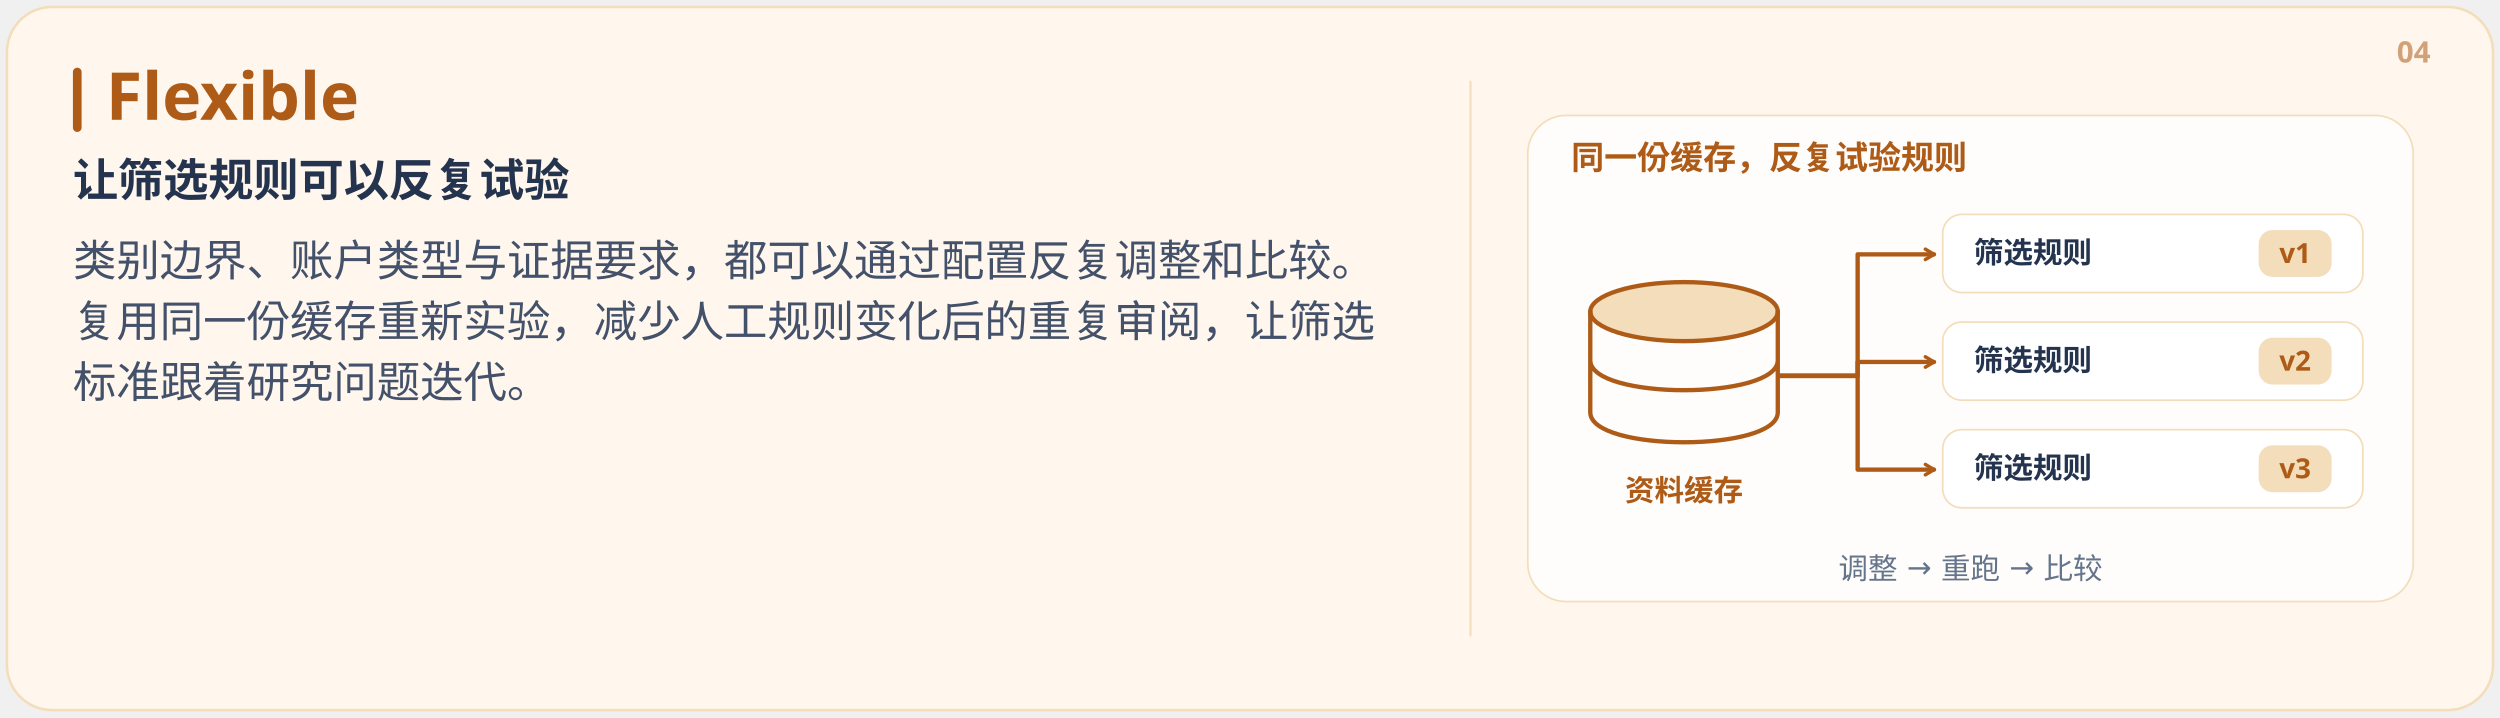
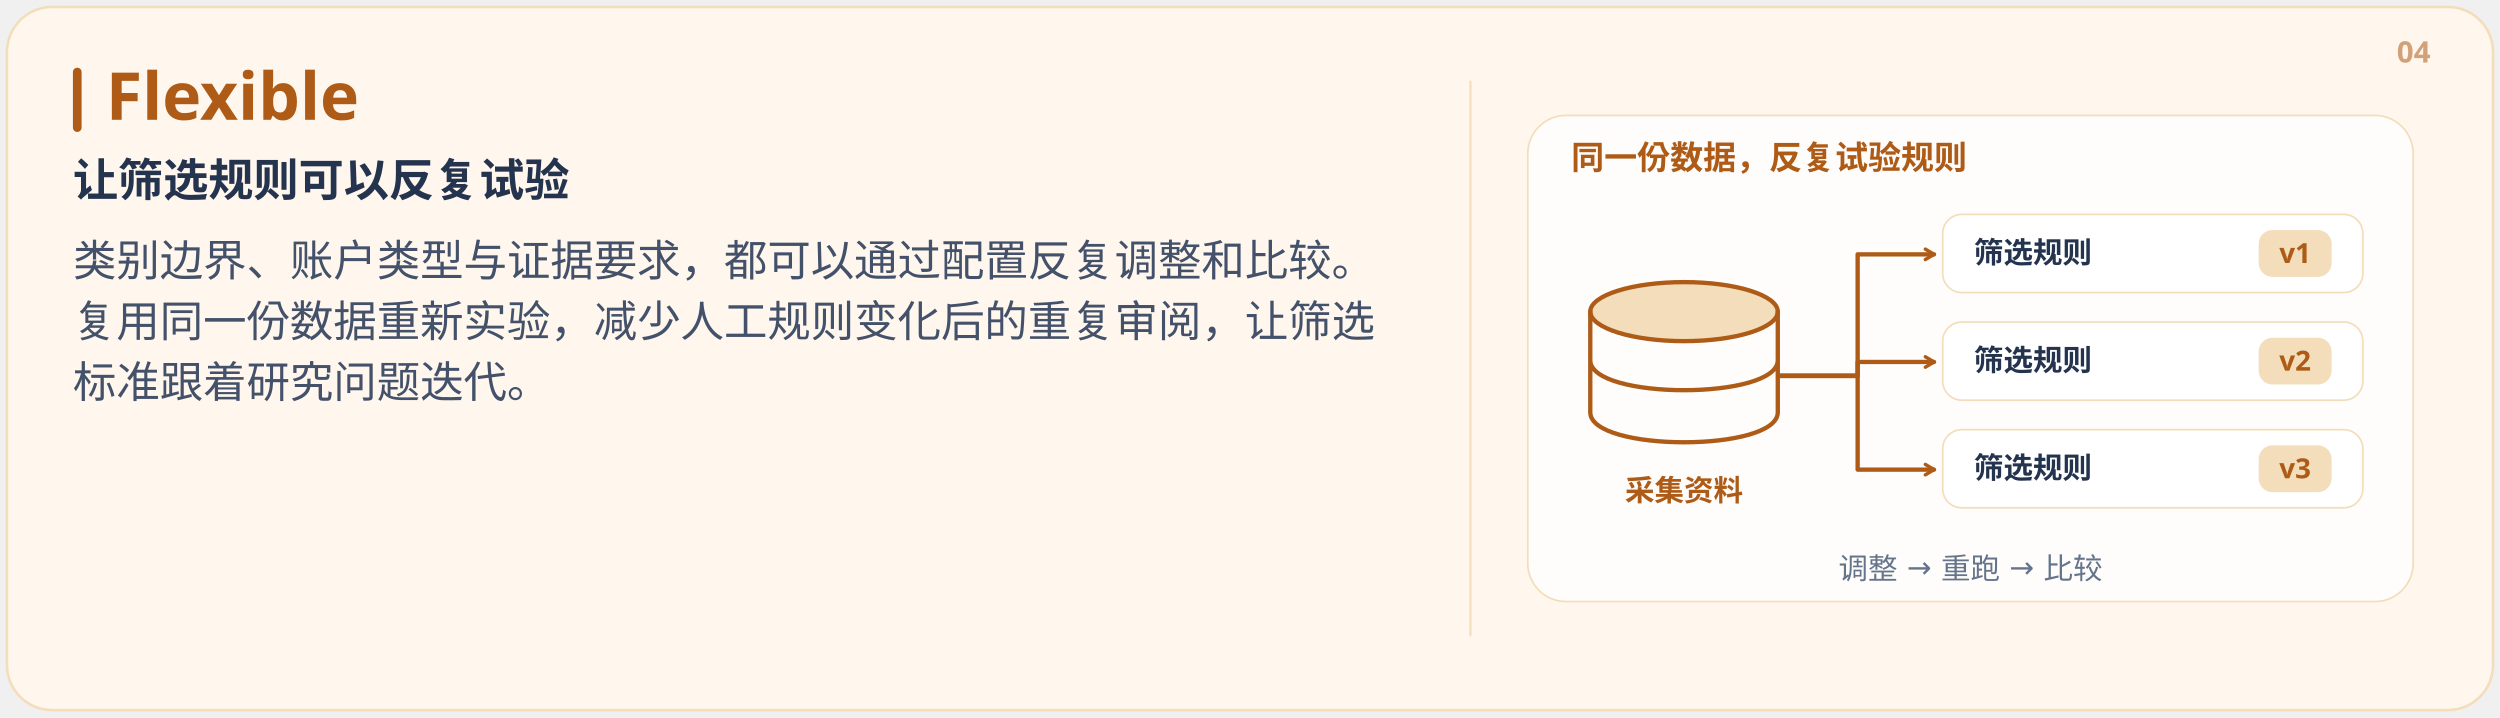
<svg xmlns="http://www.w3.org/2000/svg" width="1440" height="413" viewBox="0 0 1440 413" role="img" aria-labelledby="title description">
  <defs>
    <marker id="arrow" markerWidth="8" markerHeight="8" refX="6" refY="4" orient="auto-start-reverse" markerUnits="userSpaceOnUse">
      <path d="M1 1L6 4L1 7" fill="none" stroke="context-stroke" stroke-width="2" stroke-linecap="round" stroke-linejoin="round" />
    </marker>
  </defs>
  <g font-family="Segoe UI, Microsoft YaHei, sans-serif">
    <g class="contribution" data-kind="Flexible" transform="translate(4,4)">
      <rect x="0" y="0" width="1432" height="405" rx="26" fill="#fff7ed" stroke="#f3ddbb" stroke-width="1.5" />
      <g class="copy">
        <rect x="38" y="35" width="5" height="37" rx="2.5" fill="#ad5b16" stroke="none" />
        <text x="57" y="65" font-size="38" fill="#ad5b16" font-weight="700">Flexible</text>
        <text x="38" y="109" font-size="26" fill="#24344e" font-weight="600">让筛选规则可以反复试验</text>
        <text x="38" y="155" font-size="25" fill="#43516a">类别边界、账户类型与证据要求，都可以通过配置反复调整和比较。</text>
-         <text x="38" y="190" font-size="25" fill="#43516a">复用同一份缓存重新实验，减少人工规则变化后的重复审阅，让筛选</text>
+         <text x="38" y="190" font-size="25" fill="#43516a">复用同一份数据重新实验，减少人工规则变化后的重复审阅，让筛选</text>
        <text x="38" y="225" font-size="25" fill="#43516a">标准跟着研究问题迭代。</text>
      </g>
      <text x="1396" y="32" font-size="17" fill="#ad5b16" opacity=".55" font-weight="600" text-anchor="end">04</text>
      <path d="M843 43V362" fill="none" stroke="#f3ddbb" stroke-width="1.2" stroke-linecap="round" stroke-linejoin="round" />
      <g class="artwork" transform="translate(876,62.5)">
        <rect x="0" y="0" width="510" height="280" rx="22" fill="#ffffff" stroke="#f3ddbb" fill-opacity=".76" />
-         <text x="25" y="31" font-size="19" fill="#ad5b16" font-weight="600">同一份缓存，反复试验规则</text>
+         <text x="25" y="31" font-size="19" fill="#ad5b16" font-weight="600">同一份数据，反复试验规则</text>
        <ellipse cx="90" cy="113" rx="54" ry="17" fill="#f3ddbb" stroke="#ad5b16" stroke-width="2.5" />
        <path d="M36 113V171C36 194 144 194 144 171V113M36 141C36 164 144 164 144 141" fill="none" stroke="#ad5b16" stroke-width="2.5" stroke-linecap="round" stroke-linejoin="round" />
-         <text x="90" y="222" font-size="17" fill="#ad5b16" font-weight="600" text-anchor="middle">资料缓存</text>
+         <text x="90" y="222" font-size="17" fill="#ad5b16" font-weight="600" text-anchor="middle">采集资料</text>
        <path d="M145 150H190V80H234" fill="none" stroke="#ad5b16" stroke-width="2.5" stroke-linecap="round" stroke-linejoin="round" marker-end="url(#arrow)" />
        <rect x="239" y="57" width="242" height="45" rx="11" fill="#ffffff" stroke="#f3ddbb" />
        <text x="257" y="85" font-size="17" fill="#24344e" font-weight="600">筛选规则</text>
        <rect x="421" y="66" width="42" height="27" rx="8" fill="#f3ddbb" stroke="none" />
        <text x="442" y="85" font-size="16" fill="#ad5b16" font-weight="600" text-anchor="middle">v1</text>
        <path d="M145 150H190V142H234" fill="none" stroke="#ad5b16" stroke-width="2.5" stroke-linecap="round" stroke-linejoin="round" marker-end="url(#arrow)" />
        <rect x="239" y="119" width="242" height="45" rx="11" fill="#ffffff" stroke="#f3ddbb" />
        <text x="257" y="147" font-size="17" fill="#24344e" font-weight="600">筛选规则</text>
        <rect x="421" y="128" width="42" height="27" rx="8" fill="#f3ddbb" stroke="none" />
        <text x="442" y="147" font-size="16" fill="#ad5b16" font-weight="600" text-anchor="middle">v2</text>
        <path d="M145 150H190V204H234" fill="none" stroke="#ad5b16" stroke-width="2.5" stroke-linecap="round" stroke-linejoin="round" marker-end="url(#arrow)" />
        <rect x="239" y="181" width="242" height="45" rx="11" fill="#ffffff" stroke="#f3ddbb" />
        <text x="257" y="209" font-size="17" fill="#24344e" font-weight="600">筛选规则</text>
        <rect x="421" y="190" width="42" height="27" rx="8" fill="#f3ddbb" stroke="none" />
        <text x="442" y="209" font-size="16" fill="#ad5b16" font-weight="600" text-anchor="middle">v3</text>
        <text x="255" y="267" font-size="17" fill="#64748b" text-anchor="middle">调整 → 重跑 → 比较</text>
      </g>
    </g>
  </g>
</svg>
